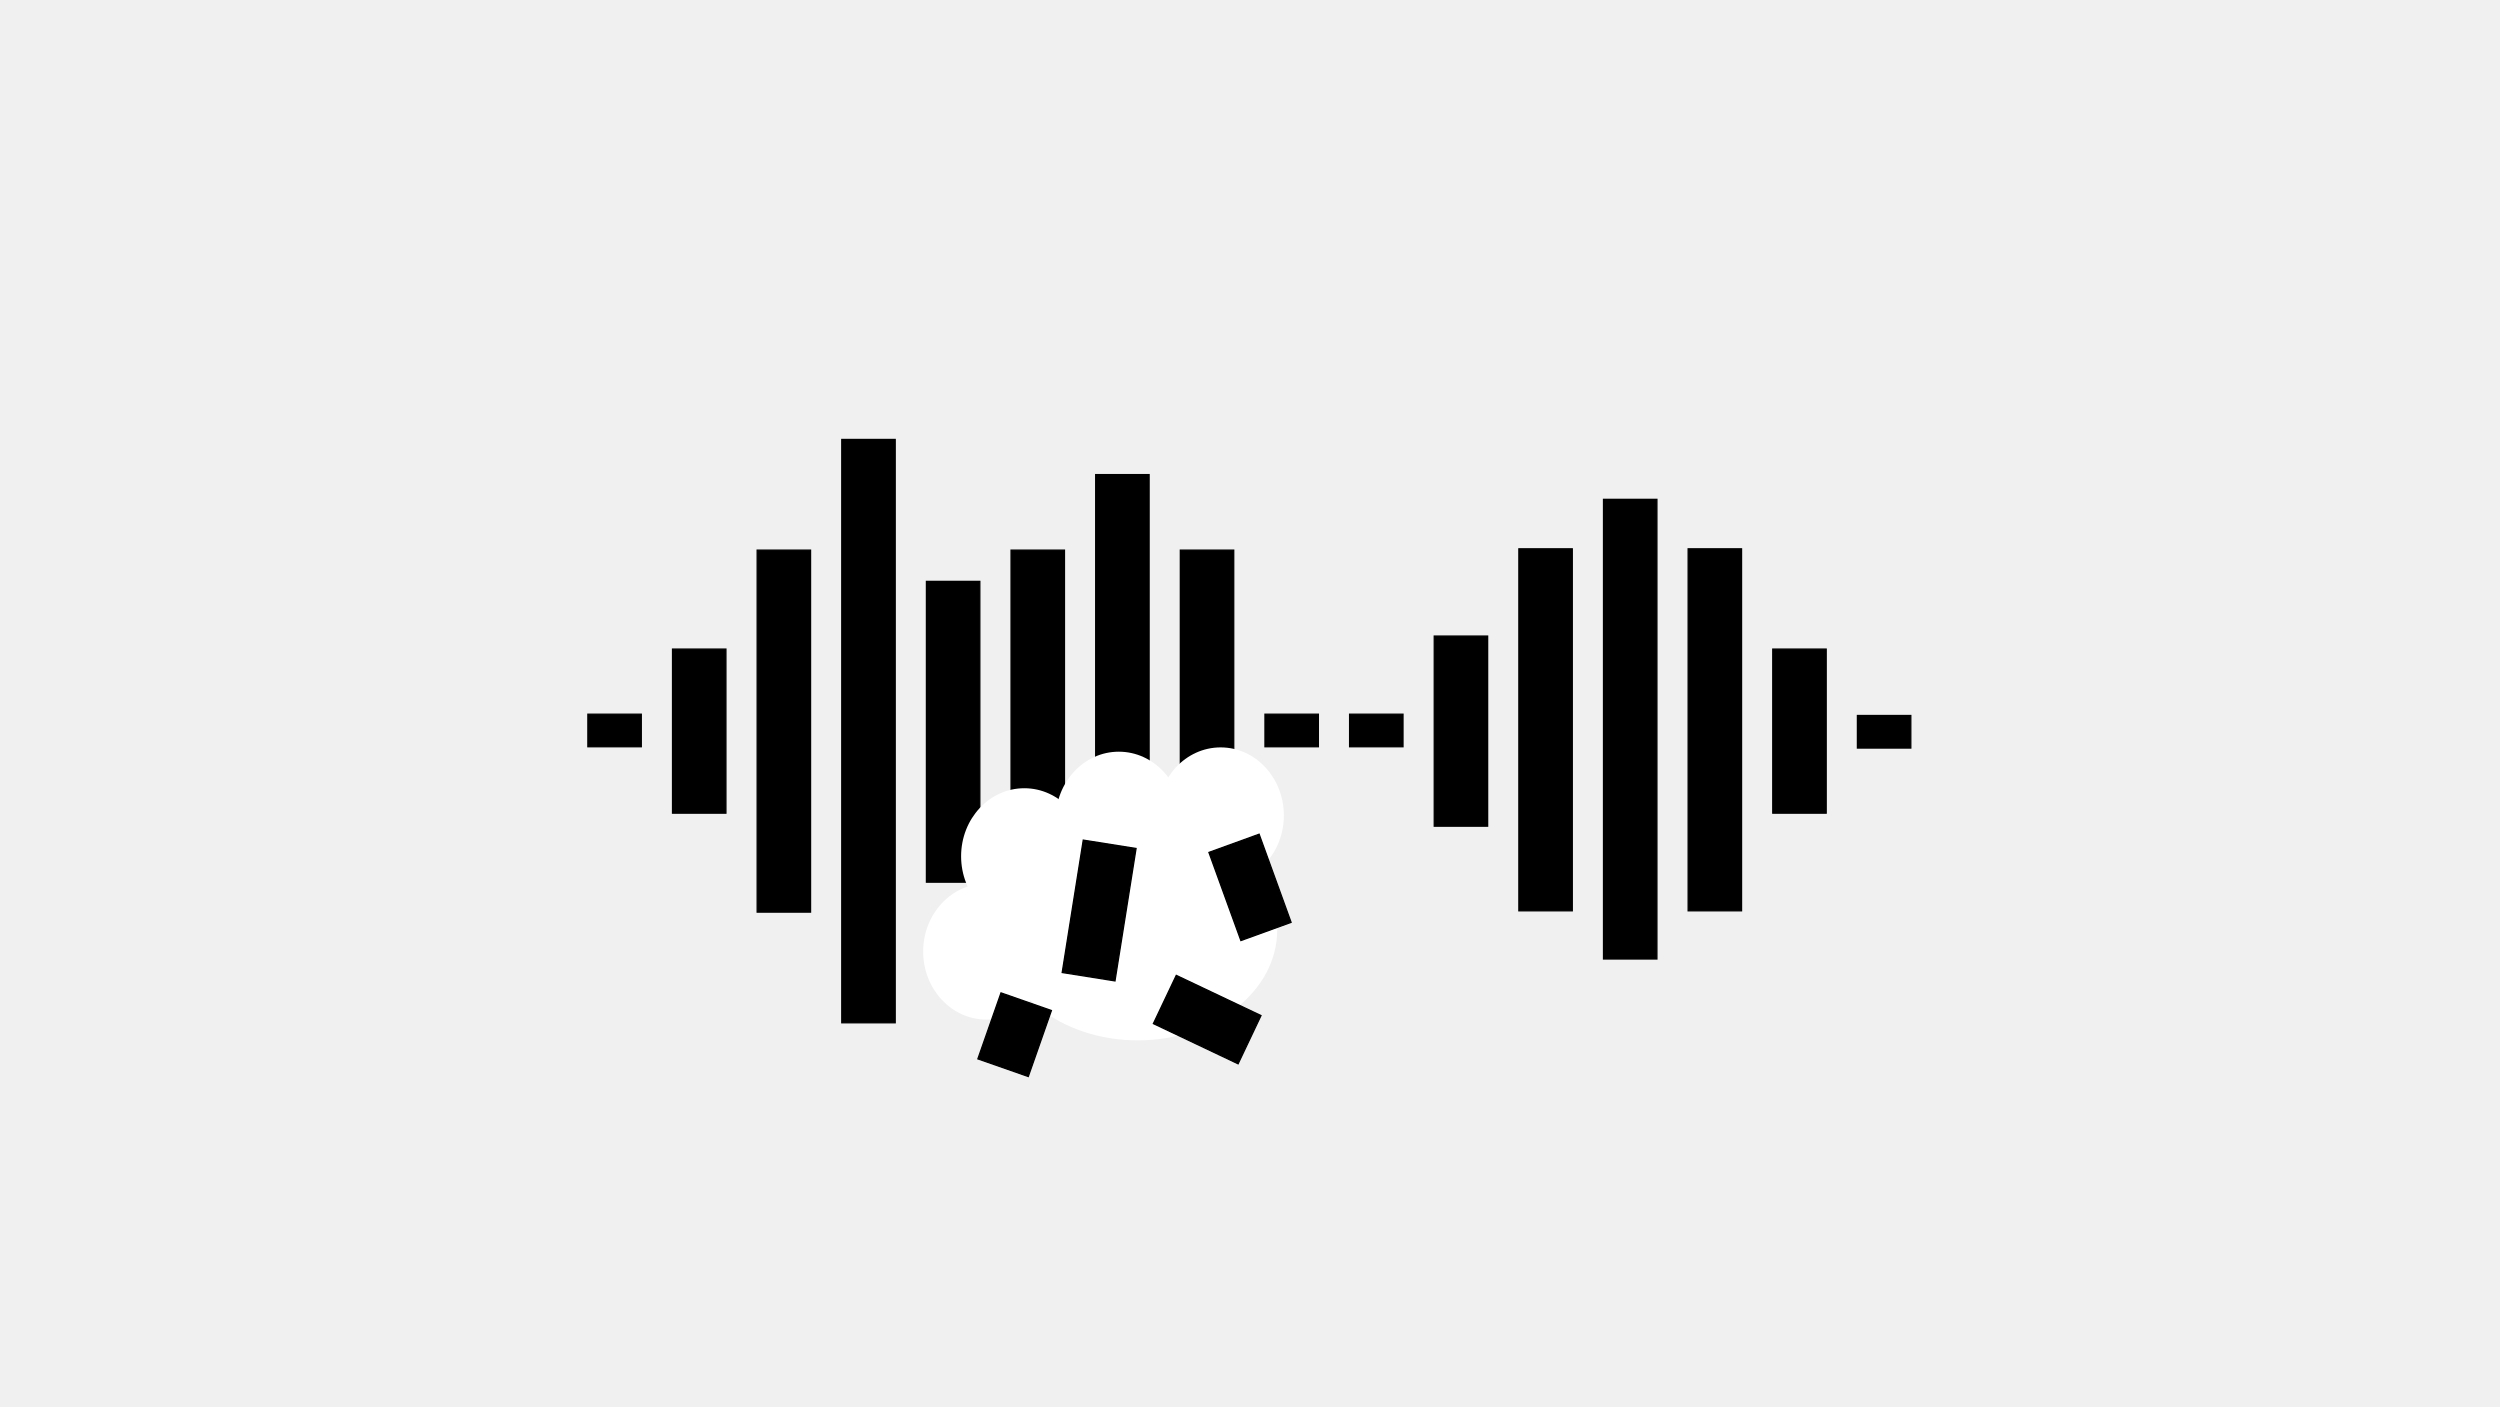
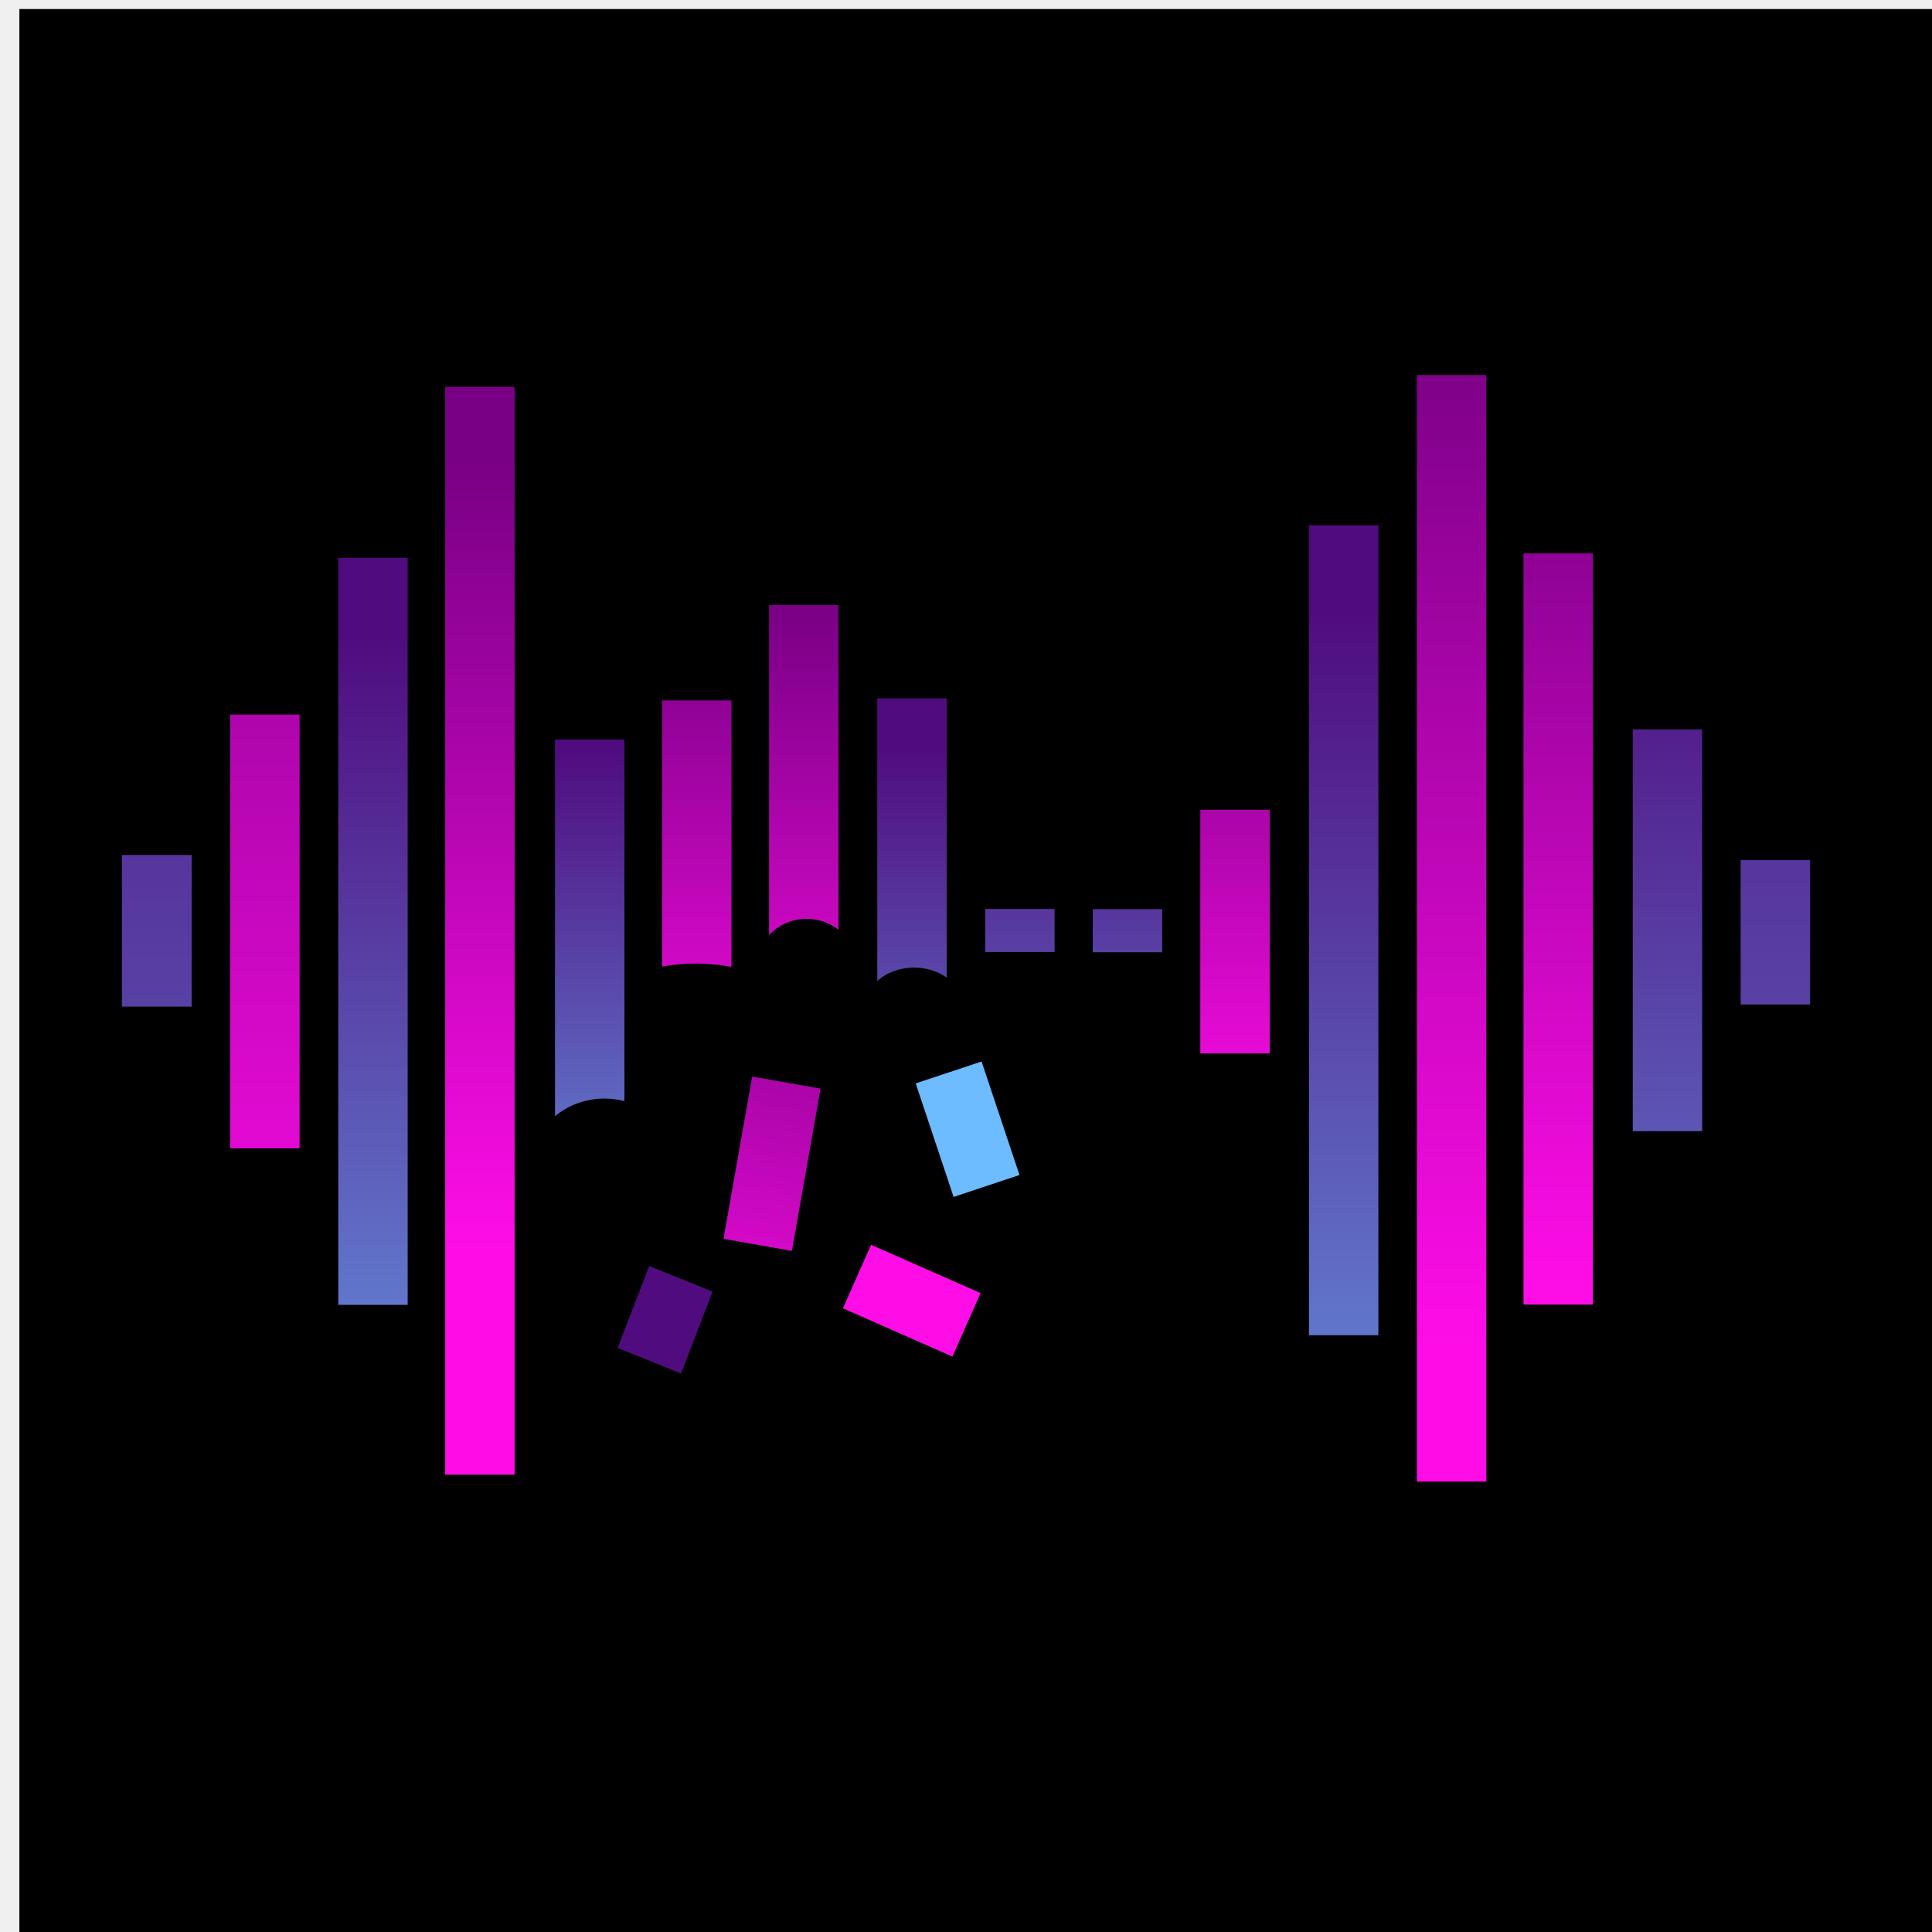
- <svg xmlns="http://www.w3.org/2000/svg" version="1.1" id="Layer_1" x="0px" y="0px" viewBox="0 0 1920 1080" style="enable-background:new 0 0 1920 1080;" xml:space="preserve">
-   <style type="text/css">
+ <svg xmlns="http://www.w3.org/2000/svg" xmlns:xlink="http://www.w3.org/1999/xlink" version="1.1" id="Layer_1" x="0px" y="0px" viewBox="0 0 1920 1920" xml:space="preserve" width="1920" height="1920">
+   <defs id="defs147">
+     <linearGradient id="linearGradient9323">
+       <stop style="stop-color:#500c7e;stop-opacity:1;" offset="0" id="stop9321" />
+       <stop style="stop-color:#6cbcff;stop-opacity:1;" offset="1" id="stop9319" />
+     </linearGradient>
+     <linearGradient id="linearGradient7794">
+       <stop style="stop-color:#790085;stop-opacity:1;" offset="0" id="stop7792" />
+       <stop style="stop-color:#ff0de7;stop-opacity:1;" offset="1" id="stop7790" />
+     </linearGradient>
+     <linearGradient id="linearGradient3383">
+       <stop style="stop-color:#5c0058;stop-opacity:1;" offset="0" id="stop3379" />
+       <stop style="stop-color:#000000;stop-opacity:1;" offset="1" id="stop3381" />
+     </linearGradient>
+     <linearGradient xlink:href="#linearGradient7794" id="linearGradient7796" x1="977.374" y1="745.465" x2="977.374" y2="1071.749" gradientUnits="userSpaceOnUse" />
+     <linearGradient xlink:href="#linearGradient9323" id="linearGradient9325" x1="976.411" y1="829.209" x2="976.411" y2="1242.599" gradientUnits="userSpaceOnUse" />
+     <linearGradient xlink:href="#linearGradient7794" id="linearGradient419" gradientUnits="userSpaceOnUse" x1="977.374" y1="745.465" x2="977.374" y2="1071.749" gradientTransform="matrix(1,0,0,1.884484,1.1158216e-5,-829.1049)" />
+     <linearGradient xlink:href="#linearGradient9323" id="linearGradient421" gradientUnits="userSpaceOnUse" x1="976.411" y1="829.209" x2="976.411" y2="1242.599" gradientTransform="matrix(1,0,0,1.752453,9.1892403e-6,-706.2365)" />
+     <linearGradient xlink:href="#linearGradient9323" id="linearGradient423" gradientUnits="userSpaceOnUse" x1="976.411" y1="829.209" x2="976.411" y2="1242.599" gradientTransform="matrix(1,0,0,1.894433,1.2436728e-5,-839.4956)" />
+     <linearGradient xlink:href="#linearGradient7794" id="linearGradient425" gradientUnits="userSpaceOnUse" x1="977.374" y1="745.465" x2="977.374" y2="1071.749" gradientTransform="matrix(1,0,0,1.625416,8.6514457e-6,-586.5056)" />
+     <linearGradient xlink:href="#linearGradient7794" id="linearGradient427" gradientUnits="userSpaceOnUse" x1="977.374" y1="745.465" x2="977.374" y2="1071.749" gradientTransform="matrix(1,0,0,1.461023,3.3267882e-6,-432.8322)" />
+     <linearGradient xlink:href="#linearGradient9323" id="linearGradient429" gradientUnits="userSpaceOnUse" x1="976.411" y1="829.209" x2="976.411" y2="1242.599" gradientTransform="matrix(1,0,0,1.615191,3.9004696e-6,-577.8017)" />
+     <linearGradient xlink:href="#linearGradient7794" id="linearGradient431" gradientUnits="userSpaceOnUse" x1="977.374" y1="745.465" x2="977.374" y2="1071.749" gradientTransform="matrix(1,0,0,2.063123,5.6033688e-6,-998.5624)" />
+     <linearGradient xlink:href="#linearGradient9323" id="linearGradient433" gradientUnits="userSpaceOnUse" x1="976.411" y1="829.209" x2="976.411" y2="1242.599" gradientTransform="matrix(1,0,0,3.518801,9.836752e-6,-2364.842)" />
+     <linearGradient xlink:href="#linearGradient9323" id="linearGradient435" gradientUnits="userSpaceOnUse" x1="976.411" y1="829.209" x2="976.411" y2="1242.599" gradientTransform="matrix(1,0,0,3.41732,2.9359132e-5,-2271.722)" />
+   </defs>
+   <style type="text/css" id="style2">
	.st0{fill:#FFFFFF;}
</style>
-   <g>
-     <rect x="516.5" y="498.5" width="41" height="126" />
-     <path d="M557,499v125h-40V499H557 M558,498h-42v127h42V498L558,498z" />
+   <g id="layer1" transform="matrix(1.64867,0,0,1.64867,-622.8047,-622.8937)" style="display:inline">
+     <rect style="display:inline;fill:#000000;fill-opacity:1;fill-rule:nonzero;stroke:#fff600;stroke-width:0;stroke-dasharray:none;stroke-opacity:0" id="rect9379" width="1166.5" height="1164.575" x="389.448" y="383.26" />
+     <g id="g9317" style="fill-opacity:1;fill:url(#linearGradient9325)">
+       <g id="g8558" style="fill:url(#linearGradient9325);fill-opacity:1">
+         <rect style="display:inline;fill:url(#linearGradient433);fill-opacity:1;stroke:#fff600;stroke-width:0;stroke-dasharray:none;stroke-opacity:0" id="rect1270" width="42.05" height="91.431" x="451.24" y="893.161" />
+         <rect style="display:inline;fill:url(#linearGradient429);fill-opacity:1;stroke:#fff600;stroke-width:0;stroke-dasharray:none;stroke-opacity:0" id="rect1480-6" width="41.851" height="450.279" x="581.653" y="714.084" />
+         <path id="rect1480-6-1-4" style="display:inline;fill:url(#linearGradient9325);stroke:#fff600;stroke-width:0;stroke-dasharray:none;stroke-opacity:0;fill-opacity:1" d="M 712.314 823.586 L 712.314 1050.661 A 43.216 38.111 0 0 1 742.198 1040.002 A 43.216 38.111 0 0 1 754.166 1041.572 L 754.166 823.586 L 712.314 823.586 z " />
+         <path id="rect1480-6-1-4-8-0-6" style="display:inline;fill:url(#linearGradient9325);stroke:#fff600;stroke-width:0;stroke-dasharray:none;stroke-opacity:0;fill-opacity:1" d="M 906.564 798.761 L 906.564 969.179 A 29.355 23.34 0 0 1 928.77 961.065 A 29.355 23.34 0 0 1 948.416 967.078 L 948.416 798.761 L 906.564 798.761 z " />
+         <rect style="display:inline;fill:url(#linearGradient423);fill-opacity:1;stroke:#fff600;stroke-width:0;stroke-dasharray:none;stroke-opacity:0" id="rect1480-6-1-4-8-0-6-9-6" width="41.851" height="242.163" x="1361.95" y="817.497" />
+         <rect style="display:inline;fill:url(#linearGradient435);fill-opacity:1;stroke:#fff600;stroke-width:0;stroke-dasharray:none;stroke-opacity:0" id="rect1480-6-1-4-8-0-6-9-6-7" width="41.851" height="87.079" x="1427.008" y="896.229" />
+         <rect style="display:inline;fill:url(#linearGradient9325);stroke:#fff600;stroke-width:0;stroke-dasharray:none;stroke-opacity:0;fill-opacity:1" id="rect1480-6-1-4-8-0-6-9-6-7-0" width="41.851" height="25.978" x="1036.463" y="925.838" />
+         <rect style="display:inline;fill:url(#linearGradient9325);stroke:#fff600;stroke-width:0;stroke-dasharray:none;stroke-opacity:0;fill-opacity:1" id="rect1480-6-1-4-8-0-6-9-6-7-0-3" width="41.851" height="25.978" x="971.603" y="925.689" />
+         <rect style="display:inline;fill:url(#linearGradient9325);stroke:#fff600;stroke-width:0;stroke-dasharray:none;stroke-opacity:0;fill-opacity:1" id="rect1480-6-1-4-8-0-6-9-6-7-0-3-0-8" width="41.851" height="72.142" x="555.312" y="1271.618" transform="matrix(0.9488905,-0.3156054,0.3167605,0.9485056,0,0)" />
+         <rect style="display:inline;fill:url(#linearGradient9325);stroke:#fff600;stroke-width:0;stroke-dasharray:none;stroke-opacity:0;fill-opacity:1" id="rect1480-6-1-4-8-0-6-9-6-7-0-3-0-8-5-9" width="41.225" height="52.896" x="1127.916" y="770.892" transform="matrix(0.9275161,0.3737833,-0.3594399,0.9331682,0,0)" />
+         <rect style="display:inline;fill:url(#linearGradient421);fill-opacity:1;stroke:#fff600;stroke-width:0;stroke-dasharray:none;stroke-opacity:0" id="rect1480-6-1-4-8-0-6-9-5" width="41.851" height="488.185" x="1166.777" y="694.486" />
+       </g>
+     </g>
+     <g id="g7788" style="fill-opacity:1;fill:url(#linearGradient7796)">
+       <rect style="fill:url(#linearGradient431);fill-opacity:1;stroke:#fff600;stroke-width:0;stroke-dasharray:none;stroke-opacity:0" id="rect1480" width="41.851" height="261.488" x="516.496" y="808.529" />
+       <rect style="fill:url(#linearGradient427);fill-opacity:1;stroke:#fff600;stroke-width:0;stroke-dasharray:none;stroke-opacity:0" id="rect1480-6-1" width="41.851" height="655.654" x="646.116" y="611.024" />
+       <path id="rect1480-6-1-4-8" style="fill:url(#linearGradient7796);stroke:#fff600;stroke-width:0;stroke-dasharray:none;stroke-opacity:0;fill-opacity:1" d="M 776.831 800.023 L 776.831 960.413 A 55.101 24.543 0 0 1 797.147 958.659 A 55.101 24.543 0 0 1 818.682 960.625 L 818.682 800.023 L 776.831 800.023 z M 818.682 983.201 L 797.153 983.202 L 818.682 983.202 L 818.682 983.201 z " />
+       <path id="rect1480-6-1-4-8-0" style="fill:url(#linearGradient7796);stroke:#fff600;stroke-width:0;stroke-dasharray:none;stroke-opacity:0;fill-opacity:1" d="M 841.347 742.519 L 841.347 941.536 A 29.434 27.222 0 0 1 863.991 931.682 A 29.434 27.222 0 0 1 883.199 938.315 L 883.199 742.519 L 841.347 742.519 z M 883.199 958.901 L 863.993 958.905 L 883.199 958.905 L 883.199 958.901 z " />
+       <rect style="fill:url(#linearGradient7796);stroke:#fff600;stroke-width:0;stroke-dasharray:none;stroke-opacity:0;fill-opacity:1" id="rect1480-6-1-4-8-0-6-9" width="41.851" height="146.87" x="1101.276" y="865.95" />
+       <rect style="fill:url(#linearGradient7796);stroke:#fff600;stroke-width:0;stroke-dasharray:none;stroke-opacity:0;fill-opacity:1" id="rect1480-6-1-4-8-0-6-9-6-7-0-3-0" width="41.851" height="99.33" x="997.164" y="866.437" transform="rotate(10.02189)" />
+       <rect style="fill:url(#linearGradient7796);stroke:#fff600;stroke-width:0;stroke-dasharray:none;stroke-opacity:0;fill-opacity:1" id="rect1480-6-1-4-8-0-6-9-6-7-0-3-0-8-5" width="41.851" height="72.142" x="-709.628" y="1282.178" transform="matrix(0.4047414,-0.9144312,0.9149233,0.4036278,0,0)" />
+       <rect style="fill:url(#linearGradient425);fill-opacity:1;stroke:#fff600;stroke-width:0;stroke-dasharray:none;stroke-opacity:0" id="rect1480-6-1-4-8-0-6-9-5-9" width="41.851" height="452.796" x="1296.099" y="711.387" />
+       <rect style="display:inline;fill:url(#linearGradient419);fill-opacity:1;fill-rule:nonzero;stroke:#fff600;stroke-width:0;stroke-dasharray:none;stroke-opacity:0" id="rect1480-6-1-4-8-0-6-9-5-9-6" width="41.851" height="667.003" x="1231.835" y="603.887" />
+     </g>
  </g>
-   <g>
-     <rect x="581.5" y="422.5" width="41" height="278" />
-     <path d="M622,423v277h-40V423H622 M623,422h-42v279h42V422L623,422z" />
-   </g>
-   <g>
-     <rect x="646.5" y="337.5" width="41" height="448" />
-     <path d="M687,338v447h-40V338H687 M688,337h-42v449h42V337L688,337z" />
-   </g>
-   <g>
-     <rect x="711.5" y="446.5" width="41" height="231" />
-     <path d="M752,447v230h-40V447H752 M753,446h-42v232h42V446L753,446z" />
-   </g>
-   <g>
-     <rect x="776.5" y="422.5" width="41" height="278" />
-     <path d="M817,423v277h-40V423H817 M818,422h-42v279h42V422L818,422z" />
-   </g>
-   <g>
-     <rect x="841.5" y="364.5" width="41" height="394" />
-     <path d="M882,365v393h-40V365H882 M883,364h-42v395h42V364L883,364z" />
-   </g>
-   <g>
-     <rect x="1231.5" y="383.5" width="41" height="353" />
-     <path d="M1272,384v352h-40V384H1272 M1273,383h-42v354h42V383L1273,383z" />
-   </g>
-   <g>
-     <rect x="1166.5" y="421.5" width="41" height="278" />
-     <path d="M1207,422v277h-40V422H1207 M1208,421h-42v279h42V421L1208,421z" />
-   </g>
-   <g>
-     <rect x="906.5" y="422.5" width="41" height="278" />
-     <path d="M947,423v277h-40V423H947 M948,422h-42v279h42V422L948,422z" />
-   </g>
-   <g>
-     <rect x="1101.5" y="488.5" width="41" height="146" />
-     <path d="M1142,489v145h-40V489H1142 M1143,488h-42v147h42V488L1143,488z" />
-   </g>
-   <g>
-     <rect x="1426.5" y="549.5" width="41" height="25" />
-     <path d="M1467,550v24h-40v-24H1467 M1468,549h-42v26h42V549L1468,549z" />
-   </g>
-   <g>
-     <rect x="1296.5" y="421.5" width="41" height="278" />
-     <path d="M1337,422v277h-40V422H1337 M1338,421h-42v279h42V421L1338,421z" />
-   </g>
-   <g>
-     <rect x="1361.5" y="498.5" width="41" height="126" />
-     <path d="M1402,499v125h-40V499H1402 M1403,498h-42v127h42V498L1403,498z" />
-   </g>
-   <g>
-     <rect x="1036.5" y="548.5" width="41" height="25" />
-     <path d="M1077,549v24h-40v-24H1077 M1078,548h-42v26h42V548L1078,548z" />
-   </g>
-   <g>
-     <rect x="971.5" y="548.5" width="41" height="25" />
-     <path d="M1012,549v24h-40v-24H1012 M1013,548h-42v26h42V548L1013,548z" />
-   </g>
-   <g>
-     <rect x="451.5" y="548.5" width="41" height="25" />
-     <path d="M492,549v24h-40v-24H492 M493,548h-42v26h42V548L493,548z" />
-   </g>
-   <g>
-     <ellipse class="st0" cx="757.55" cy="730.78" rx="48.55" ry="52.26" />
-   </g>
-   <g>
-     <ellipse class="st0" cx="786.68" cy="657.62" rx="48.55" ry="52.26" />
-   </g>
-   <g>
-     <ellipse class="st0" cx="859.25" cy="629.56" rx="48.55" ry="52.26" />
-   </g>
-   <g>
-     <ellipse class="st0" cx="937.45" cy="626.26" rx="48.55" ry="52.26" />
-   </g>
-   <g>
-     <ellipse class="st0" cx="873.82" cy="714.28" rx="107.07" ry="84.72" />
-   </g>
-   <g>
-     <rect x="939.5" y="645.5" transform="matrix(0.9401 -0.3409 0.3409 0.9401 -174.8239 368.1041)" width="41" height="72" />
-     <path d="M966.7,641.31l24.21,66.75l-37.6,13.64l-24.21-66.75L966.7,641.31 M967.3,640.03l-39.48,14.32l24.89,68.63l39.48-14.32   L967.3,640.03L967.3,640.03z" />
-   </g>
-   <g>
-     <rect x="792.64" y="678.75" transform="matrix(0.1571 -0.9876 0.9876 0.1571 20.9036 1423.033)" width="102.97" height="41.04" />
-     <path d="M832.37,645.77l39.54,6.29l-16.02,100.7l-39.54-6.29L832.37,645.77 M831.53,644.63L815.2,747.3l41.52,6.61l16.34-102.67   L831.53,644.63L831.53,644.63z" />
-   </g>
-   <g>
-     <rect x="752.39" y="774.15" transform="matrix(0.3308 -0.9437 0.9437 0.3308 -228.4388 1267.167)" width="53.7" height="41" />
-     <path d="M769.08,763.17l37.75,13.23l-17.43,49.73l-37.75-13.23L769.08,763.17 M768.47,761.9l-18.09,51.62l39.64,13.89l18.09-51.62   L768.47,761.9L768.47,761.9z" />
-   </g>
-   <g>
-     <rect x="906.62" y="747.05" transform="matrix(0.4288 -0.9034 0.9034 0.4288 -177.8436 1284.815)" width="41" height="72" />
-     <path d="M903.63,749.76l64.14,30.45l-17.15,36.14l-64.14-30.45L903.63,749.76 M903.15,748.43l-18.01,37.94l65.95,31.3l18.01-37.94   L903.15,748.43L903.15,748.43z" />
+   <g id="g500" transform="translate(0.5,377.795)" style="display:none">
+     <g id="g8">
+       <rect x="516.5" y="498.5" width="41" height="126" id="rect4" />
+       <path d="M 557,499 V 624 H 517 V 499 h 40 m 1,-1 h -42 v 127 h 42 z" id="path6" />
+     </g>
+     <g id="g14">
+       <rect x="581.5" y="422.5" width="41" height="278" id="rect10" />
+       <path d="M 622,423 V 700 H 582 V 423 h 40 m 1,-1 h -42 v 279 h 42 z" id="path12" />
+     </g>
+     <g id="g20">
+       <rect x="646.5" y="337.5" width="41" height="448" id="rect16" />
+       <path d="M 687,338 V 785 H 647 V 338 h 40 m 1,-1 h -42 v 449 h 42 z" id="path18" />
+     </g>
+     <g id="g26">
+       <path id="rect22" d="m 711.5,446.5 v 231 h 30.383 A 48.55,52.26 0 0 1 738.131,657.619 48.55,52.26 0 0 1 752.5,620.693 V 446.5 Z" />
+       <path d="M 752,447 V 677 H 712 V 447 h 40 m 1,-1 h -42 v 232 h 42 z" id="path24" />
+     </g>
+     <g id="g32">
+       <rect x="776.5" y="422.5" width="41" height="278" id="rect28" />
+       <path d="M 817,423 V 700 H 777 V 423 h 40 m 1,-1 h -42 v 279 h 42 z" id="path30" />
+     </g>
+     <g id="g38">
+       <rect x="841.5" y="364.5" width="41" height="394" id="rect34" />
+       <path d="M 882,365 V 758 H 842 V 365 h 40 m 1,-1 h -42 v 395 h 42 z" id="path36" />
+     </g>
+     <g id="g44">
+       <rect x="1231.5" y="383.5" width="41" height="353" id="rect40" />
+       <path d="m 1272,384 v 352 h -40 V 384 h 40 m 1,-1 h -42 v 354 h 42 z" id="path42" />
+     </g>
+     <g id="g50">
+       <rect x="1166.5" y="421.5" width="41" height="278" id="rect46" />
+       <path d="m 1207,422 v 277 h -40 V 422 h 40 m 1,-1 h -42 v 279 h 42 z" id="path48" />
+     </g>
+     <g id="g56">
+       <rect x="906.5" y="422.5" width="41" height="278" id="rect52" />
+       <path d="M 947,423 V 700 H 907 V 423 h 40 m 1,-1 h -42 v 279 h 42 z" id="path54" />
+     </g>
+     <g id="g62">
+       <rect x="1101.5" y="488.5" width="41" height="146" id="rect58" />
+       <path d="m 1142,489 v 145 h -40 V 489 h 40 m 1,-1 h -42 v 147 h 42 z" id="path60" />
+     </g>
+     <g id="g68">
+       <rect x="1426.5" y="549.5" width="41" height="25" id="rect64" />
+       <path d="m 1467,550 v 24 h -40 v -24 h 40 m 1,-1 h -42 v 26 h 42 z" id="path66" />
+     </g>
+     <g id="g74">
+       <rect x="1296.5" y="421.5" width="41" height="278" id="rect70" />
+       <path d="m 1337,422 v 277 h -40 V 422 h 40 m 1,-1 h -42 v 279 h 42 z" id="path72" />
+     </g>
+     <g id="g80">
+       <rect x="1361.5" y="498.5" width="41" height="126" id="rect76" />
+       <path d="m 1402,499 v 125 h -40 V 499 h 40 m 1,-1 h -42 v 127 h 42 z" id="path78" />
+     </g>
+     <g id="g86">
+       <rect x="1036.5" y="548.5" width="41" height="25" id="rect82" />
+       <path d="m 1077,549 v 24 h -40 v -24 h 40 m 1,-1 h -42 v 26 h 42 z" id="path84" />
+     </g>
+     <g id="g92">
+       <rect x="971.5" y="548.5" width="41" height="25" id="rect88" />
+       <path d="m 1012,549 v 24 h -40 v -24 h 40 m 1,-1 h -42 v 26 h 42 z" id="path90" />
+     </g>
+     <g id="g98">
+       <rect x="451.5" y="548.5" width="41" height="25" id="rect94" />
+       <path d="m 492,549 v 24 h -40 v -24 h 40 m 1,-1 h -42 v 26 h 42 z" id="path96" />
+     </g>
+     <g id="g102">
+       <ellipse class="st0" cx="757.55" cy="730.78" rx="48.55" ry="52.26" id="ellipse100" />
+     </g>
+     <g id="g106">
+       <ellipse class="st0" cx="806.233" cy="661.757" rx="48.55" ry="52.26" id="ellipse104-2" style="fill:#ffffff" />
+     </g>
+     <g id="g110">
+       <ellipse class="st0" cx="859.25" cy="629.56" rx="48.55" ry="52.26" id="ellipse108" />
+     </g>
+     <g id="g114">
+       <ellipse class="st0" cx="937.45" cy="626.26" rx="48.55" ry="52.26" id="ellipse112" />
+     </g>
+     <g id="g118">
+       <ellipse class="st0" cx="873.82" cy="714.28" rx="107.07" ry="84.72" id="ellipse116" />
+     </g>
+     <g id="g124">
+       <rect x="939.5" y="645.5" transform="rotate(-19.93171,960.0497,681.5221)" width="41" height="72" id="rect120" />
+       <path d="m 966.7,641.31 24.21,66.75 -37.6,13.64 -24.21,-66.75 37.6,-13.64 m 0.6,-1.28 -39.48,14.32 24.89,68.63 39.48,-14.32 z" id="path122" />
+     </g>
+     <g id="g130">
+       <rect x="792.64" y="678.75" transform="matrix(0.1571,-0.9876,0.9876,0.1571,20.9036,1423.033)" width="102.97" height="41.04" id="rect126" />
+       <path d="m 832.37,645.77 39.54,6.29 -16.02,100.7 -39.54,-6.29 16.02,-100.7 m -0.84,-1.14 -16.33,102.67 41.52,6.61 16.34,-102.67 z" id="path128" />
+     </g>
+     <g id="g136">
+       <rect x="752.39" y="774.15" transform="matrix(0.3308,-0.9437,0.9437,0.3308,-228.4388,1267.167)" width="53.7" height="41" id="rect132" />
+       <path d="m 769.08,763.17 37.75,13.23 -17.43,49.73 -37.75,-13.23 17.43,-49.73 m -0.61,-1.27 -18.09,51.62 39.64,13.89 18.09,-51.62 z" id="path134" />
+     </g>
+     <g id="g142">
+       <rect x="906.62" y="747.05" transform="rotate(-64.60858,927.0983,783.0442)" width="41" height="72" id="rect138" />
+       <path d="m 903.63,749.76 64.14,30.45 -17.15,36.14 -64.14,-30.45 17.15,-36.14 m -0.48,-1.33 -18.01,37.94 65.95,31.3 18.01,-37.94 z" id="path140" />
+     </g>
  </g>
</svg>
